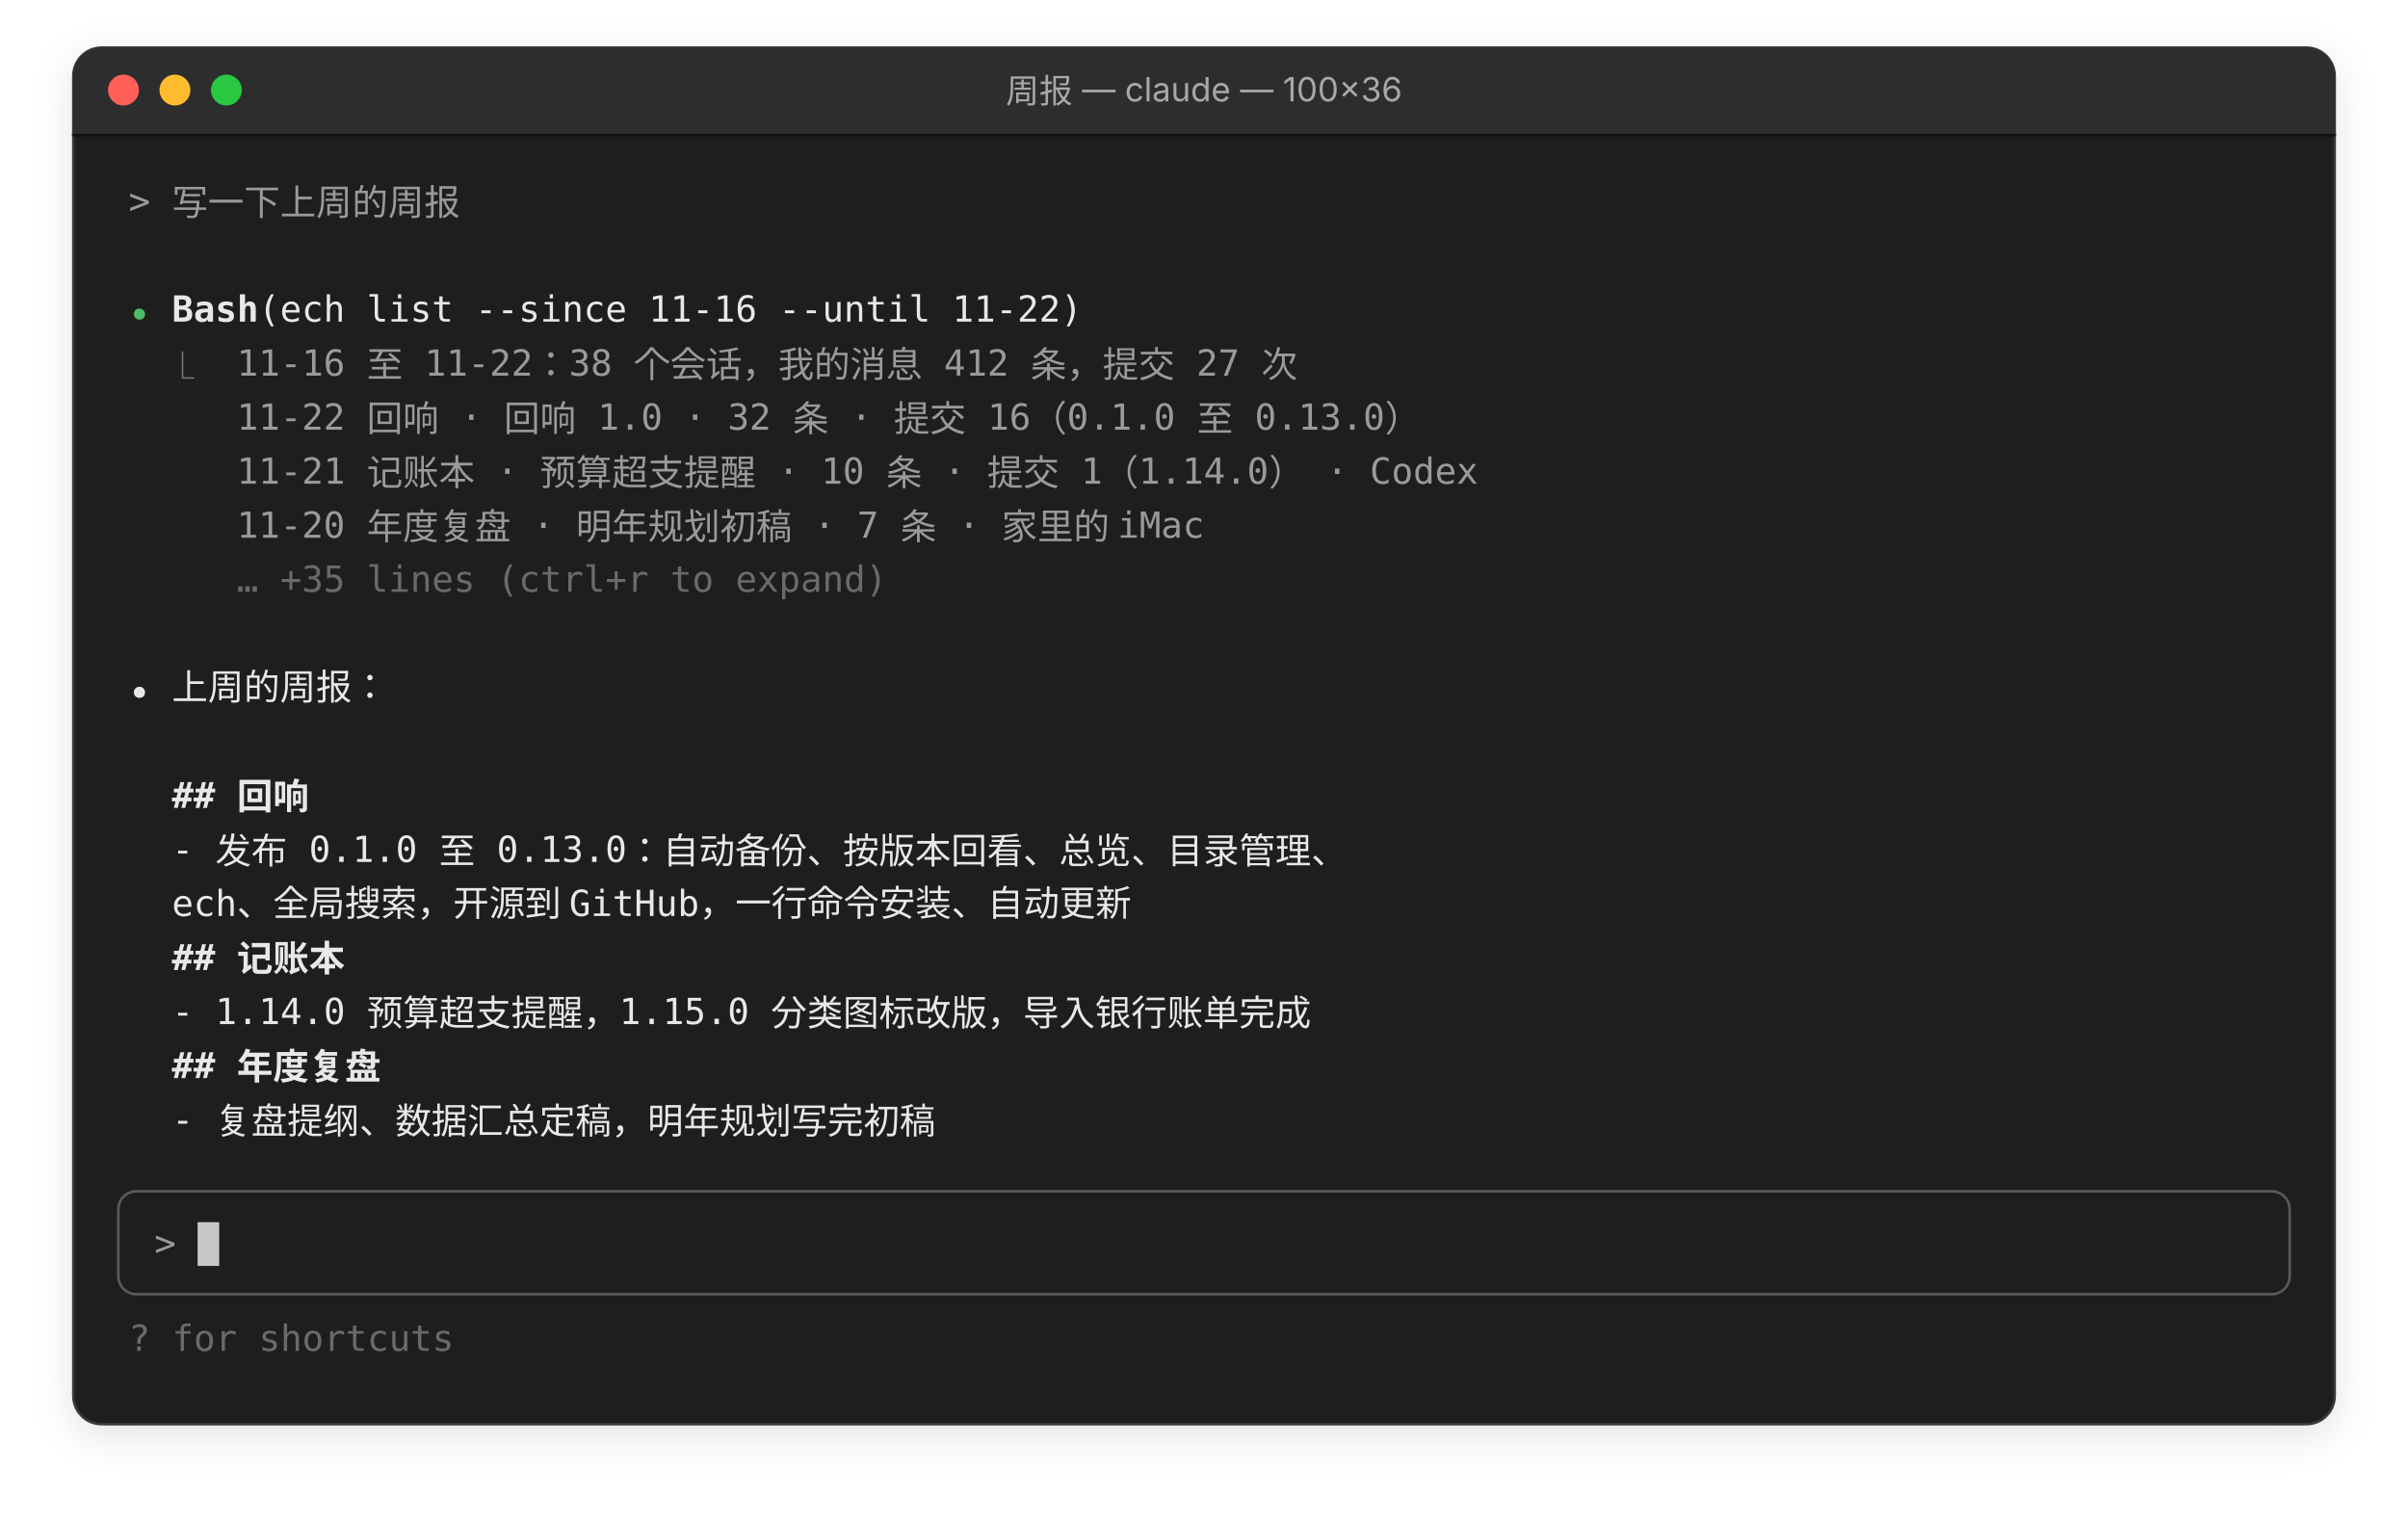
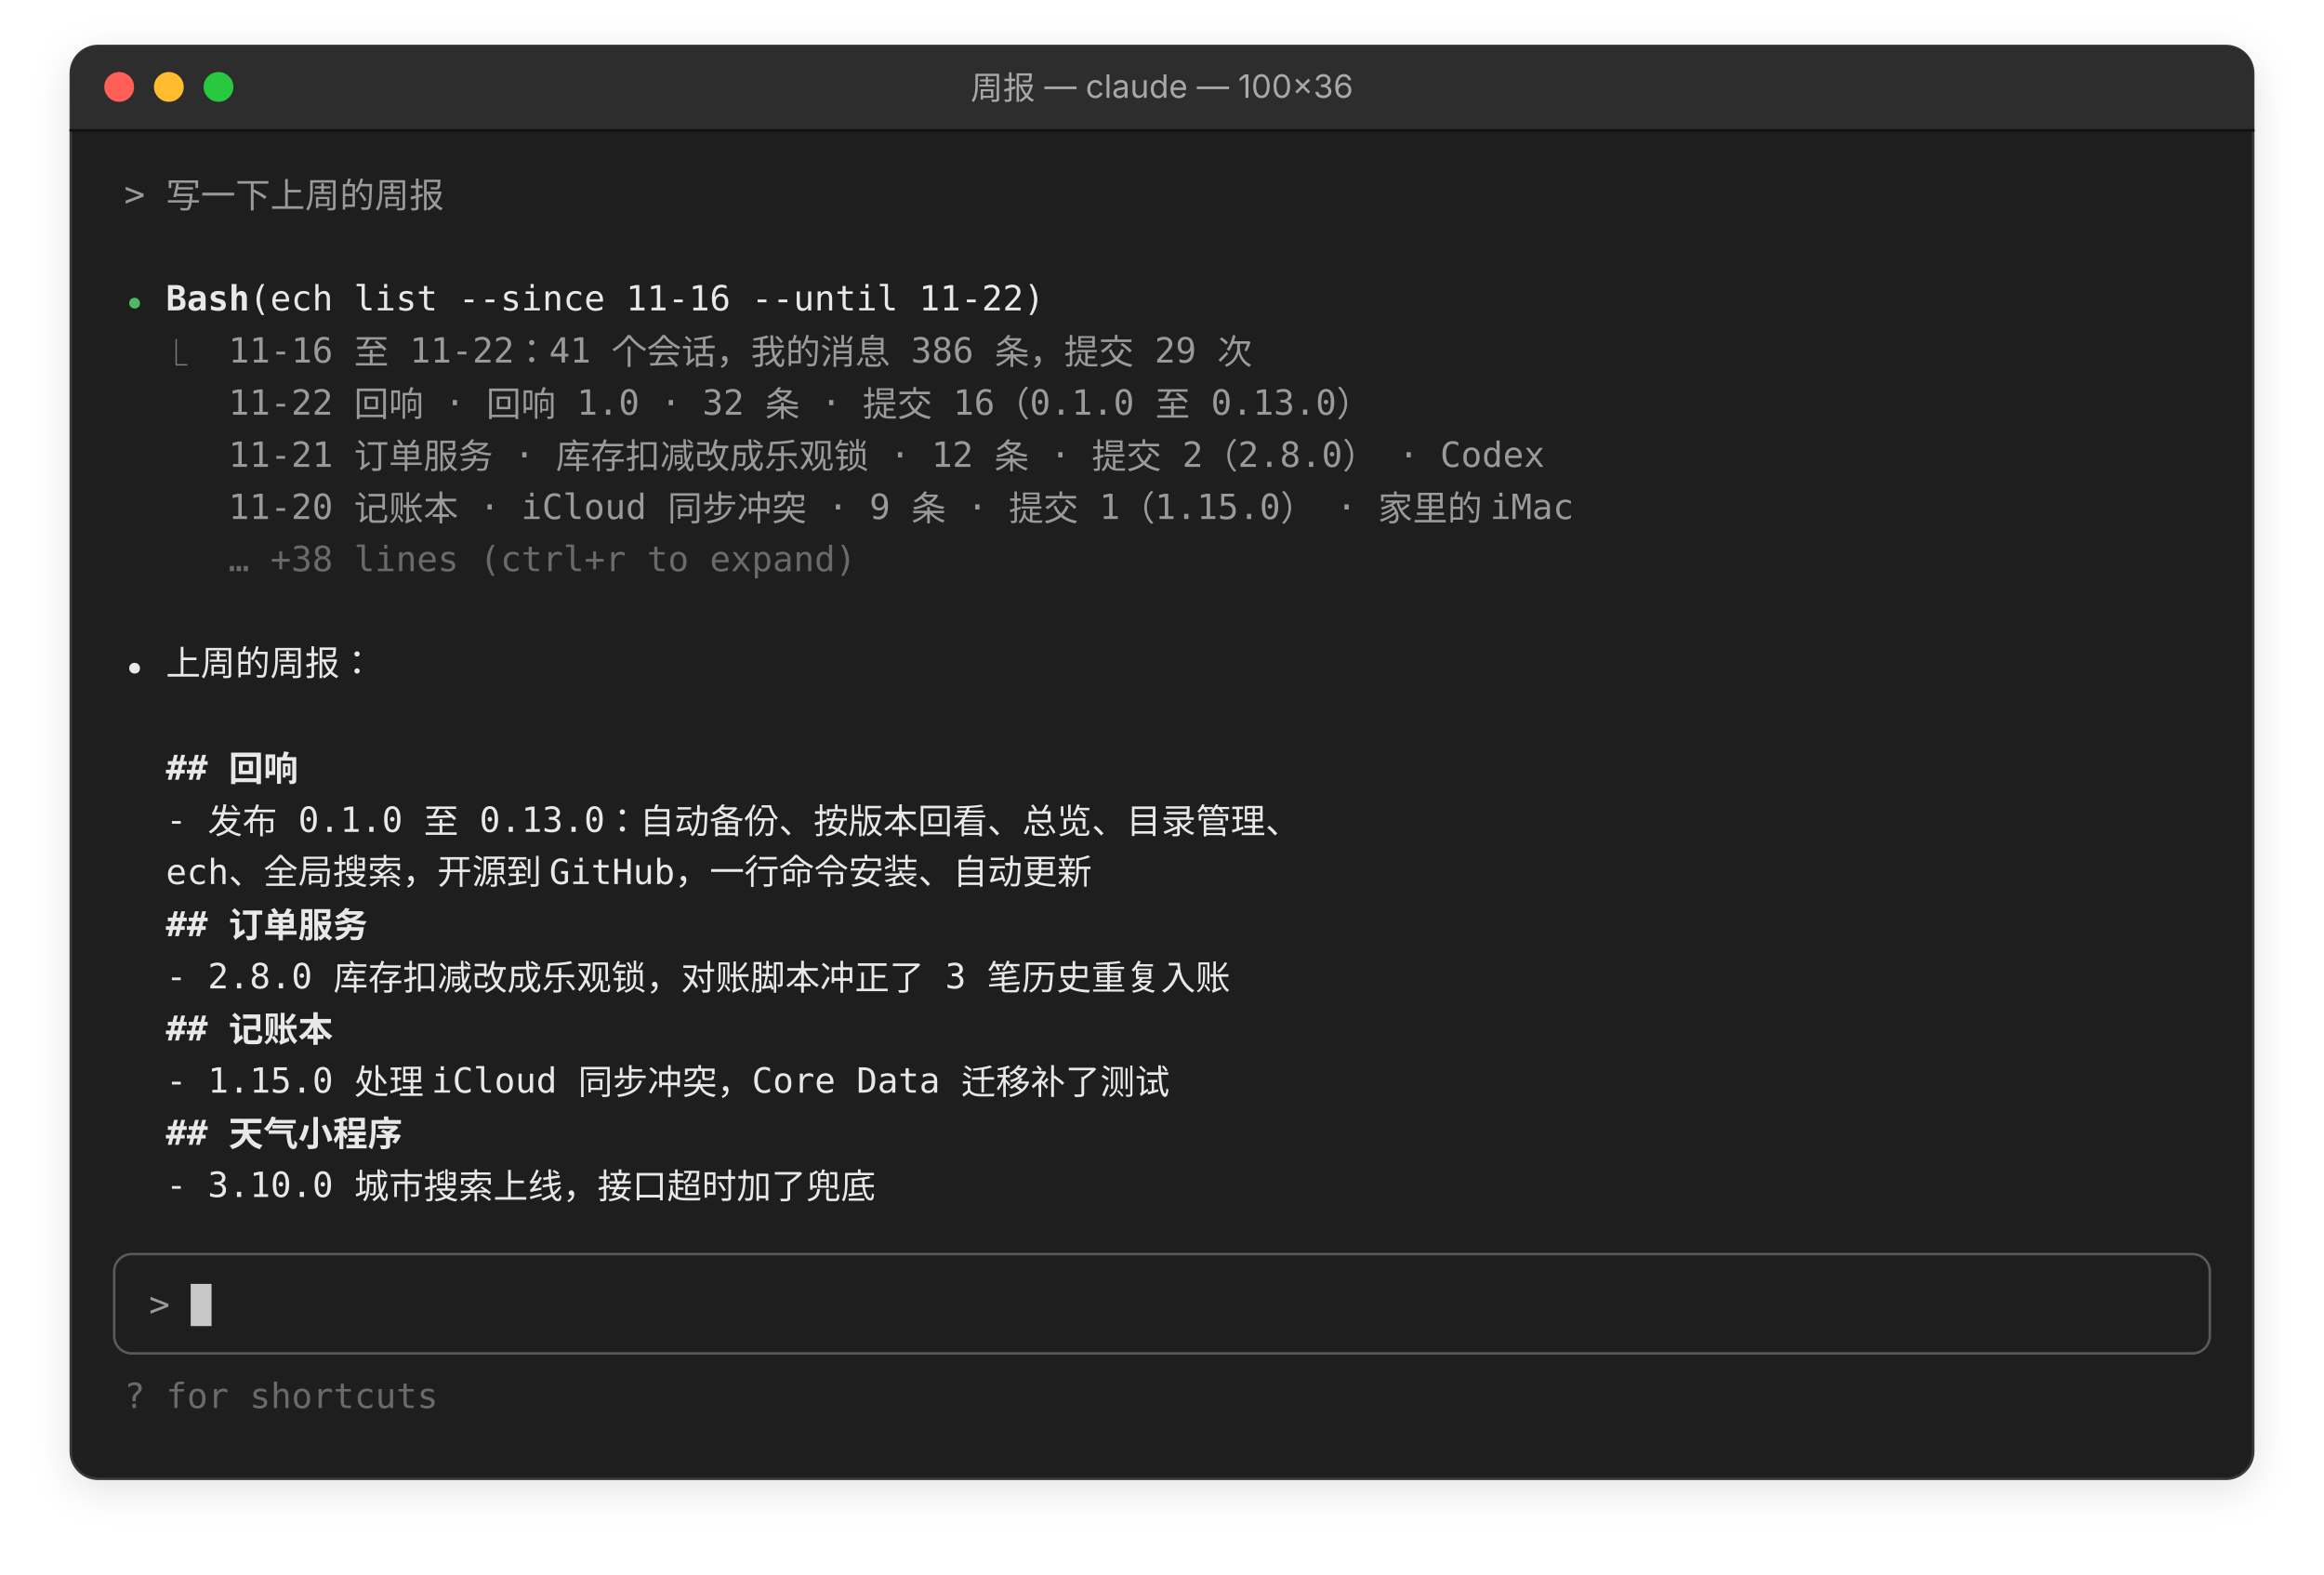
- <svg xmlns="http://www.w3.org/2000/svg" viewBox="-28 -18 936 592" width="936" height="592" role="img" aria-label="在 Claude Code 里说写一下上周的周报，AI 调 ech list 拿到一周的会话、提交和版本，按项目写成周报">
+ <svg xmlns="http://www.w3.org/2000/svg" viewBox="-28 -18 936 634" width="936" height="634" role="img" aria-label="在 Claude Code 里说写一下上周的周报，AI 用 ech list 拿到两台电脑上 Claude Code、Codex 一周的会话、提交和版本，按项目写成周报">
  <defs>
    <filter id="sh" x="-10%" y="-10%" width="120%" height="130%">
      <feDropShadow dx="0" dy="4" stdDeviation="8" flood-color="#000" flood-opacity=".12" />
    </filter>
  </defs>
-   <rect x=".5" y=".5" width="879" height="535" rx="11" fill="#1e1e1e" filter="url(#sh)" />
+   <rect x=".5" y=".5" width="879" height="577" rx="11" fill="#1e1e1e" filter="url(#sh)" />
  <style>text{font-family:"SF Mono",Menlo,Monaco,"PingFang SC",monospace;font-size:14px;white-space:pre}.ui{font-family:-apple-system,BlinkMacSystemFont,"PingFang SC",sans-serif;font-size:13px}</style>
-   <rect x=".5" y=".5" width="879" height="535" rx="11" fill="#1e1e1e" stroke="#3a3a3a" />
+   <rect x=".5" y=".5" width="879" height="577" rx="11" fill="#1e1e1e" stroke="#3a3a3a" />
  <path d="M.5 34 V11.5 a11 11 0 0 1 11 -11 H868.5 a11 11 0 0 1 11 11 V34 z" fill="#2d2d2d" />
  <line x1="0" y1="34.5" x2="880" y2="34.5" stroke="#111" />
  <circle cx="20" cy="17" r="6" fill="#ff5f57" />
  <circle cx="40" cy="17" r="6" fill="#febc2e" />
  <circle cx="60" cy="17" r="6" fill="#28c840" />
  <text class="ui" x="440.0" y="22" text-anchor="middle" fill="#a8a8a8">周报 — claude — 100×36</text>
  <text x="22.0" y="65" fill="#9a9a9a">&gt; 写一下上周的周报</text>
  <text x="22.0" y="107" fill="#4eba65">⏺</text>
  <text x="38.8" y="107" fill="#e8e8e8" font-weight="700">Bash</text>
  <text x="72.4" y="107" fill="#e8e8e8">(ech list --since 11-16 --until 11-22)</text>
  <text x="38.8" y="128" fill="#7a7a7a">⎿</text>
-   <text x="64.0" y="128" fill="#9a9a9a">11-16 至 11-22：38 个会话，我的消息 412 条，提交 27 次</text>
+   <text x="64.0" y="128" fill="#9a9a9a">11-16 至 11-22：41 个会话，我的消息 386 条，提交 29 次</text>
  <text x="64.0" y="149" fill="#9a9a9a">11-22 回响 · 回响 1.0 · 32 条 · 提交 16（0.1.0 至 0.13.0）</text>
-   <text x="64.0" y="170" fill="#9a9a9a">11-21 记账本 · 预算超支提醒 · 10 条 · 提交 1（1.14.0） · Codex</text>
-   <text x="64.0" y="191" fill="#9a9a9a">11-20 年度复盘 · 明年规划初稿 · 7 条 · 家里的 iMac</text>
-   <text x="64.0" y="212" fill="#6a6a6a">… +35 lines (ctrl+r to expand)</text>
+   <text x="64.0" y="170" fill="#9a9a9a">11-21 订单服务 · 库存扣减改成乐观锁 · 12 条 · 提交 2（2.8.0） · Codex</text>
+   <text x="64.0" y="191" fill="#9a9a9a">11-20 记账本 · iCloud 同步冲突 · 9 条 · 提交 1（1.15.0） · 家里的 iMac</text>
+   <text x="64.0" y="212" fill="#6a6a6a">… +38 lines (ctrl+r to expand)</text>
  <text x="22.0" y="254" fill="#e8e8e8">⏺</text>
  <text x="38.8" y="254" fill="#e8e8e8">上周的周报：</text>
  <text x="38.8" y="296" fill="#e8e8e8" font-weight="700">## 回响</text>
  <text x="38.8" y="317" fill="#e8e8e8">- 发布 0.1.0 至 0.13.0：自动备份、按版本回看、总览、目录管理、</text>
  <text x="38.8" y="338" fill="#e8e8e8">  ech、全局搜索，开源到 GitHub，一行命令安装、自动更新</text>
-   <text x="38.8" y="359" fill="#e8e8e8" font-weight="700">## 记账本</text>
-   <text x="38.8" y="380" fill="#e8e8e8">- 1.14.0 预算超支提醒，1.15.0 分类图标改版，导入银行账单完成</text>
-   <text x="38.8" y="401" fill="#e8e8e8" font-weight="700">## 年度复盘</text>
-   <text x="38.8" y="422" fill="#e8e8e8">- 复盘提纲、数据汇总定稿，明年规划写完初稿</text>
-   <rect x="18" y="445" width="844" height="40" rx="7" fill="none" stroke="#5a5a5a" />
-   <text x="32" y="470" fill="#9a9a9a">&gt; </text>
-   <rect x="48.8" y="457" width="8.4" height="17" fill="#c8c8c8" />
-   <text x="22" y="507" fill="#6a6a6a" font-size="12.5">? for shortcuts</text>
+   <text x="38.8" y="359" fill="#e8e8e8" font-weight="700">## 订单服务</text>
+   <text x="38.8" y="380" fill="#e8e8e8">- 2.8.0 库存扣减改成乐观锁，对账脚本冲正了 3 笔历史重复入账</text>
+   <text x="38.8" y="401" fill="#e8e8e8" font-weight="700">## 记账本</text>
+   <text x="38.8" y="422" fill="#e8e8e8">- 1.15.0 处理 iCloud 同步冲突，Core Data 迁移补了测试</text>
+   <text x="38.8" y="443" fill="#e8e8e8" font-weight="700">## 天气小程序</text>
+   <text x="38.8" y="464" fill="#e8e8e8">- 3.10.0 城市搜索上线，接口超时加了兜底</text>
+   <rect x="18" y="487" width="844" height="40" rx="7" fill="none" stroke="#5a5a5a" />
+   <text x="32" y="512" fill="#9a9a9a">&gt; </text>
+   <rect x="48.8" y="499" width="8.4" height="17" fill="#c8c8c8" />
+   <text x="22" y="549" fill="#6a6a6a" font-size="12.5">? for shortcuts</text>
</svg>
